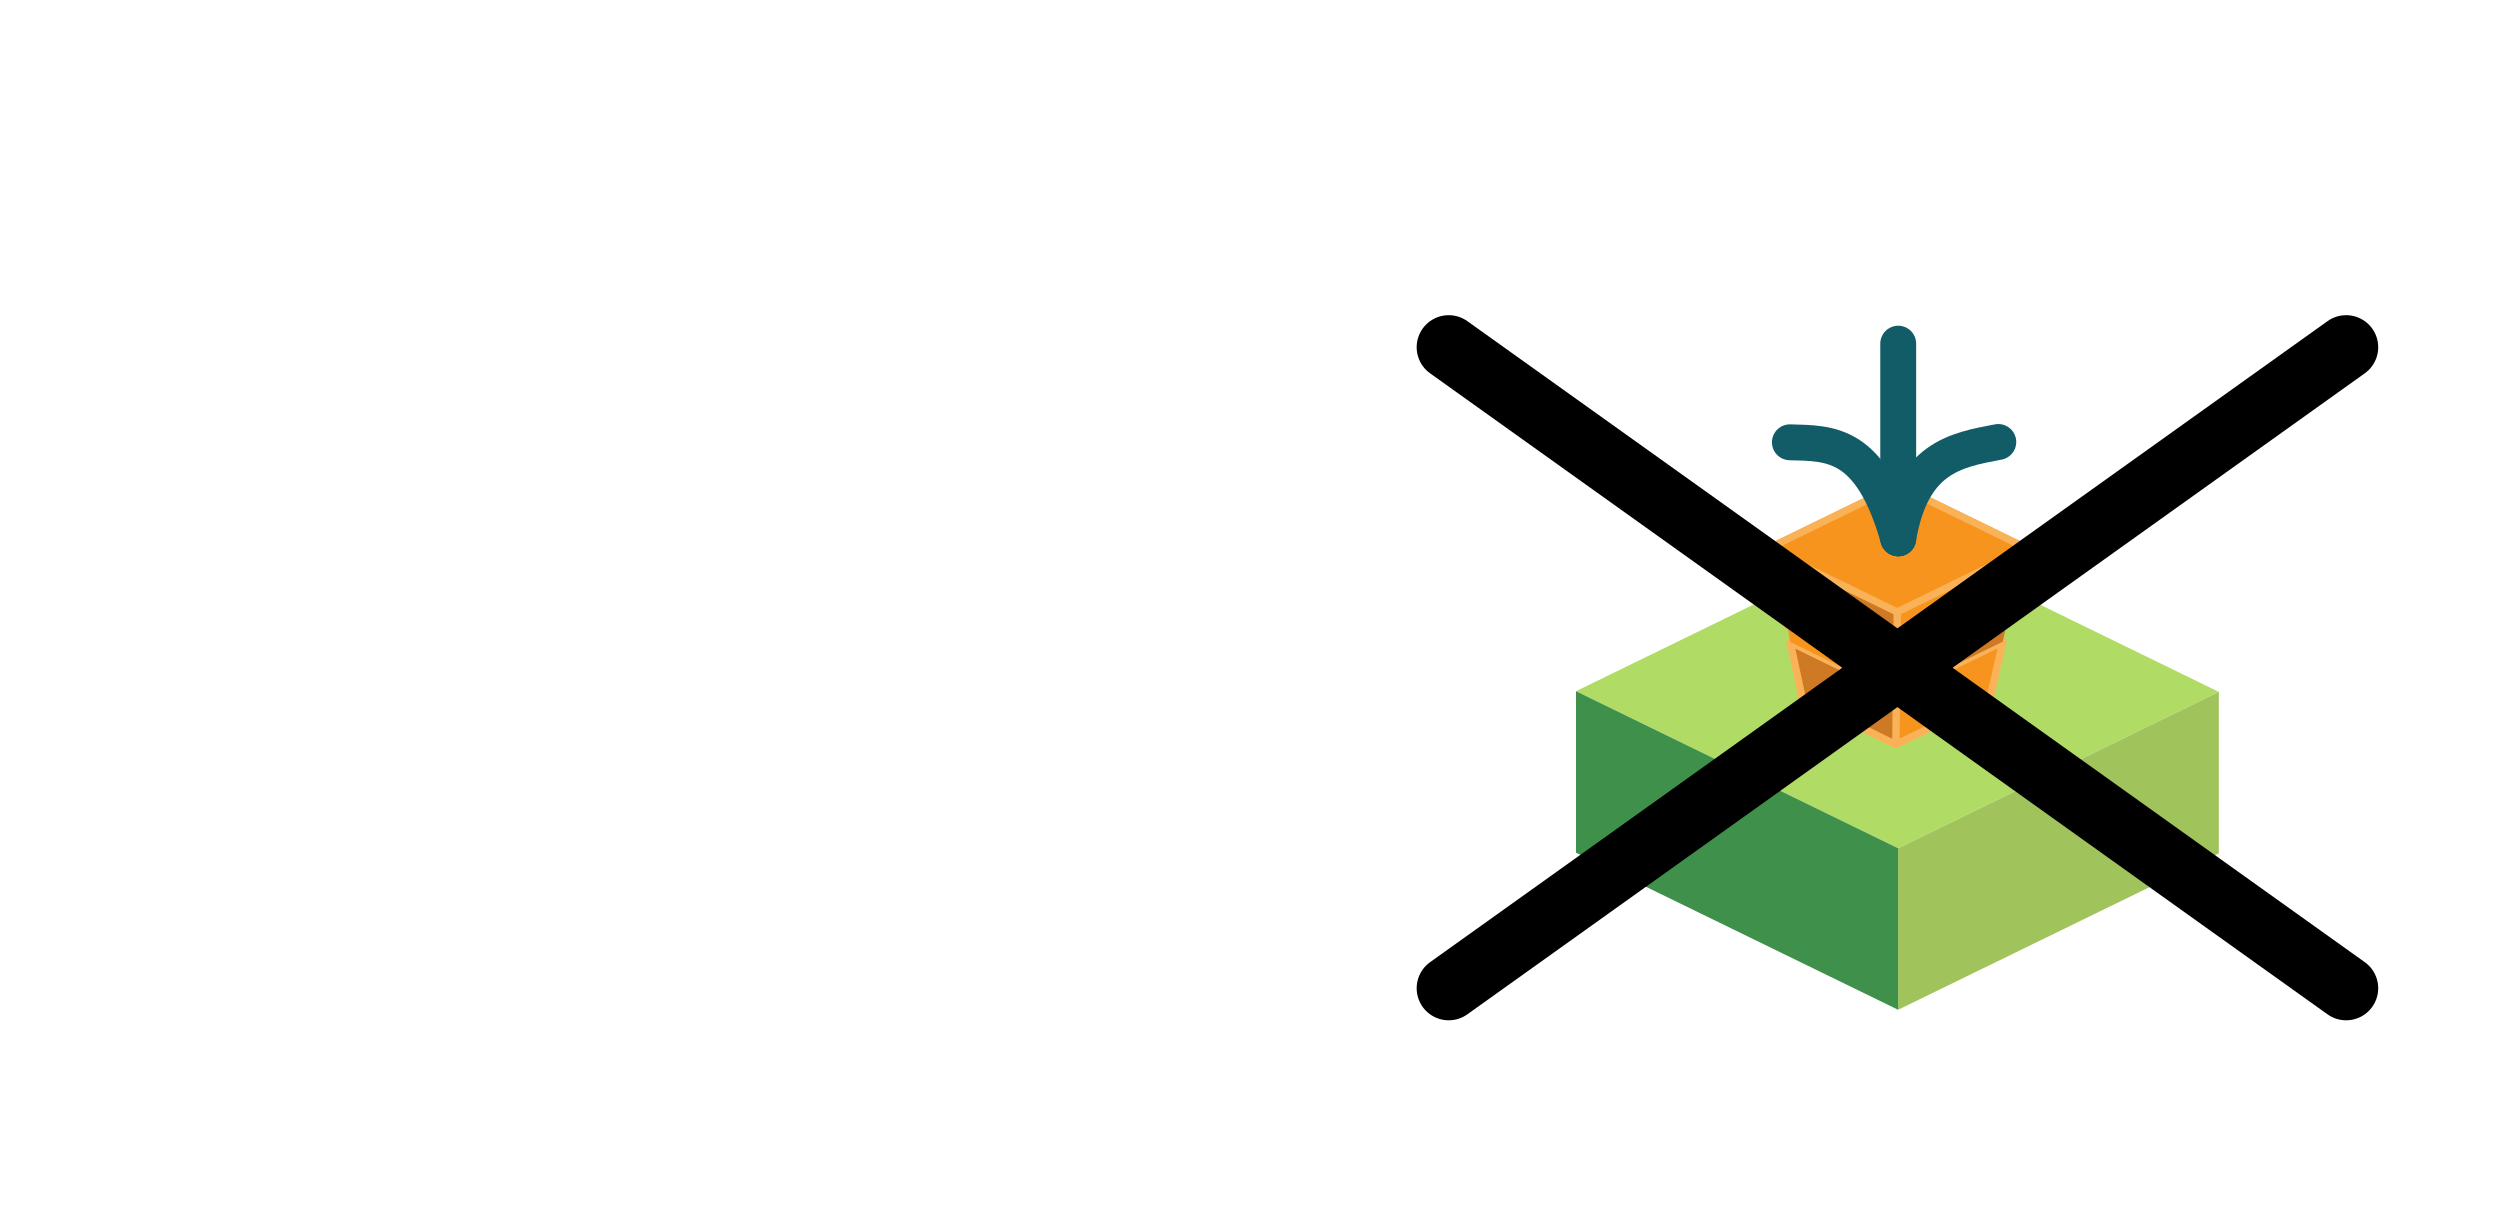
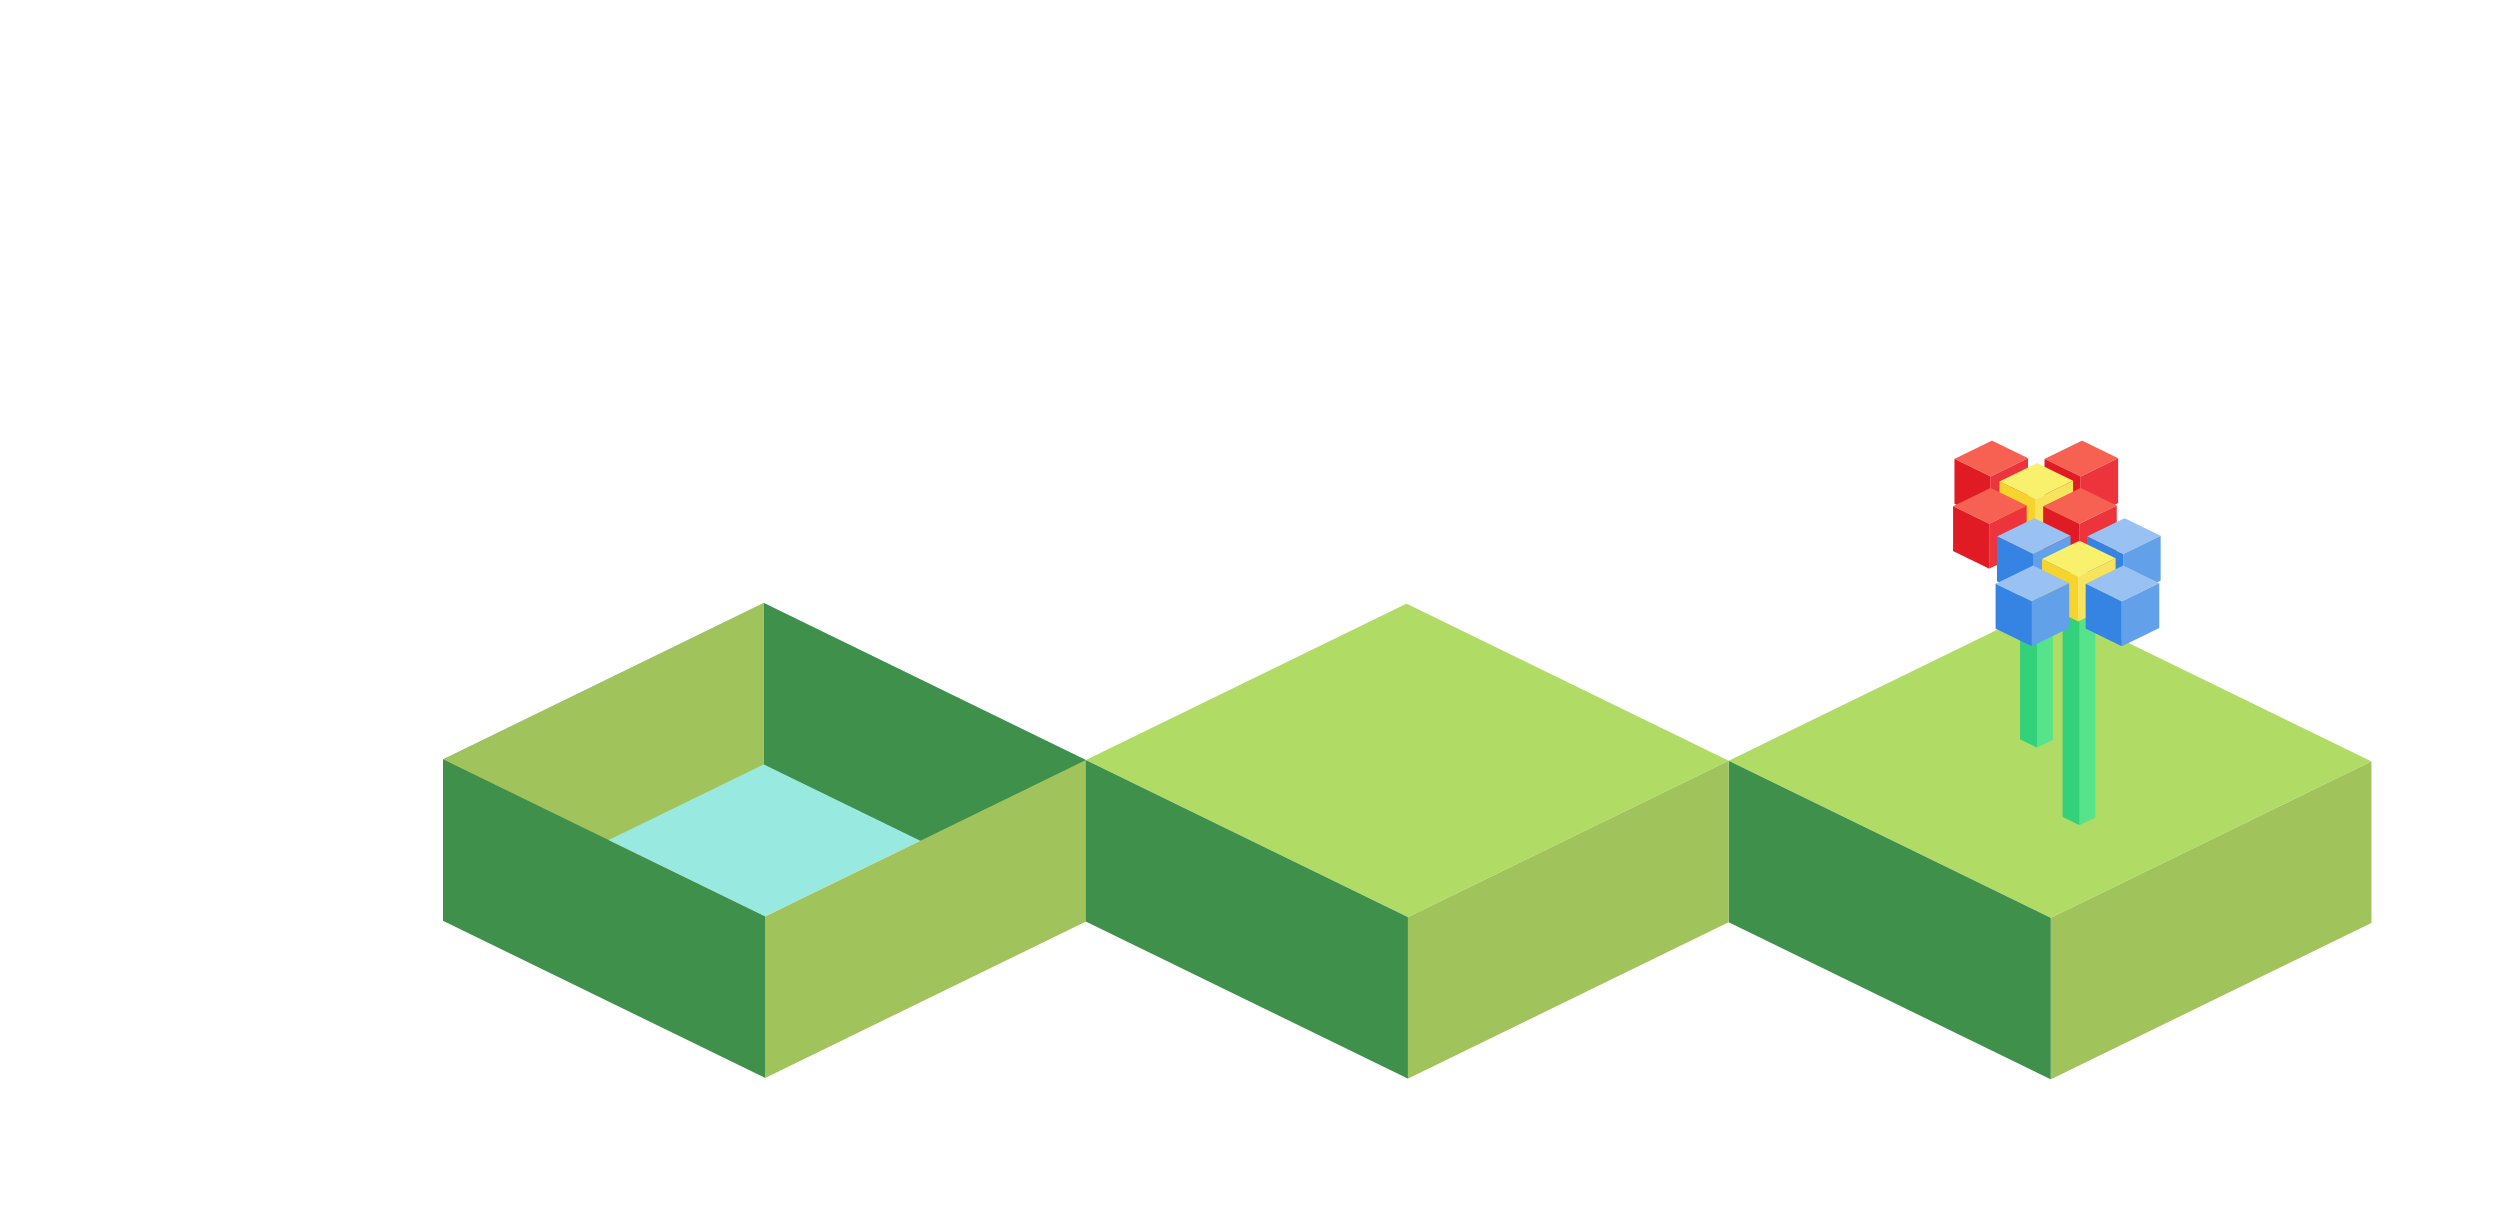
<svg xmlns="http://www.w3.org/2000/svg" width="51.594mm" height="25.135mm" viewBox="0 0 51.594 25.135" version="1.1" id="svg8">
  <defs id="defs2">
    </defs>
  <g id="layer1" transform="translate(169.9948,413.4115)">
-     <g id="g995" transform="translate(1.455192,0.5855601)">
-       <g id="g1190" transform="translate(-215.0516,-256.5699)">
-         <g id="g1715-9-7" transform="translate(-72.0027,-226.1539)">
-           <path d="m 148.129,82.991 6.648,3.242 6.618,-3.228 -6.648,-3.242 z" style="fill:#b0dc66;fill-opacity:1;fill-rule:evenodd;stroke:none;stroke-width:1;stroke-linecap:round;stroke-linejoin:round" id="path1698-2-4" />
-           <path d="m 154.777,86.233 v 3.333 l 6.618,-3.228 v -3.333 z" style="fill:#a1c35b;fill-opacity:1;fill-rule:evenodd;stroke:none;stroke-width:1;stroke-linecap:round;stroke-linejoin:round" id="path1700-0-4" />
-           <path d="m 148.129,82.991 6.648,3.242 v 3.333 l -6.648,-3.242 z" style="fill:#3e904b;fill-opacity:1;fill-rule:evenodd;stroke:none;stroke-width:1;stroke-linecap:round;stroke-linejoin:round" id="path1702-2-3" />
-         </g>
-         <g id="g3356-0" transform="matrix(0.2180111,0,0,0.2180111,81.16254,-128.7861)">
-           <path d="m -1.661,-65.213 8.898,-4.34 0.038,-5.961 -10.089,4.921 z" style="fill:#3e9150;fill-opacity:1;fill-rule:evenodd;stroke:#fab259;stroke-width:0.676;stroke-linecap:round;stroke-linejoin:round;stroke-miterlimit:4;stroke-dasharray:none;stroke-opacity:1" id="path3212-7" />
-           <path d="m 7.237,-69.553 0.038,-5.961 10.018,4.886 -1.22,5.385 z" style="fill:#b0dc66;fill-opacity:1;fill-rule:evenodd;stroke:#fab259;stroke-width:0.676;stroke-linecap:round;stroke-linejoin:round;stroke-miterlimit:4;stroke-dasharray:none;stroke-opacity:1" id="path3214-8" />
-           <path d="m -1.661,-65.213 8.898,-4.34 8.836,4.31 -8.898,4.34 z" style="fill:#dadf55;fill-opacity:1;fill-rule:evenodd;stroke:#fab259;stroke-width:0.676;stroke-linecap:round;stroke-linejoin:round;stroke-miterlimit:4;stroke-dasharray:none;stroke-opacity:1" id="path3216-6" />
-           <path d="m 7.175,-60.904 8.898,-4.34 1.22,-5.385 -10.089,4.921 z" style="fill:#f7941d;fill-opacity:1;fill-rule:evenodd;stroke:#fab259;stroke-width:0.676;stroke-linecap:round;stroke-linejoin:round;stroke-miterlimit:4;stroke-dasharray:none;stroke-opacity:1" id="path3218-8" />
-           <path d="m -1.661,-65.213 -1.153,-5.38 10.018,4.886 -0.03,4.804 z" style="fill:#ce7923;fill-opacity:1;fill-rule:evenodd;stroke:#fab259;stroke-width:0.676;stroke-linecap:round;stroke-linejoin:round;stroke-miterlimit:4;stroke-dasharray:none;stroke-opacity:1" id="path3220-8" />
-           <path d="m -2.813,-70.594 10.089,-4.921 10.018,4.886 -10.089,4.921 z" style="fill:#f7941d;fill-opacity:1;fill-rule:evenodd;stroke:#fab259;stroke-width:0.676;stroke-linecap:round;stroke-linejoin:round;stroke-miterlimit:4;stroke-dasharray:none;stroke-opacity:1" id="path3222-4" />
-           <path style="fill:#ce7923;fill-opacity:1;stroke:none;stroke-width:0.034px;stroke-linecap:butt;stroke-linejoin:miter;stroke-opacity:1" d="m 7.256,-67.169 -0.051,1.461 10.089,-4.921 0.371,-1.617 z" id="path8199-2-3" />
-           <path style="fill:#f7941d;fill-opacity:1;stroke:none;stroke-width:0.034px;stroke-linecap:butt;stroke-linejoin:miter;stroke-opacity:1" d="m 7.205,-65.708 0.051,-1.461 -10.362,-5.054 0.293,1.629 10.018,4.886" id="path8201-6-1" />
-           <path d="m -3.106,-72.223 10.409,-5.077 0.052,-8.131 -12.308,6.003 z" style="fill:#3e9150;fill-opacity:1;fill-rule:evenodd;stroke:#fab259;stroke-width:0.676;stroke-linecap:round;stroke-linejoin:round;stroke-miterlimit:4;stroke-dasharray:none;stroke-opacity:1" id="path3232-4" />
-           <path d="m 7.303,-77.299 0.052,-8.131 12.253,5.976 -1.943,7.208 z" style="fill:#b0dc66;fill-opacity:1;fill-rule:evenodd;stroke:#fab259;stroke-width:0.676;stroke-linecap:round;stroke-linejoin:round;stroke-miterlimit:4;stroke-dasharray:none;stroke-opacity:1" id="path3234-9" />
-           <path d="m -3.106,-72.223 10.409,-5.077 10.362,5.054 -10.409,5.077 z" style="fill:#dadf55;fill-opacity:1;fill-rule:evenodd;stroke:#fab259;stroke-width:0.676;stroke-linecap:round;stroke-linejoin:round;stroke-miterlimit:4;stroke-dasharray:none;stroke-opacity:1" id="path3236-2" />
-           <path d="m 7.256,-67.169 10.409,-5.077 1.943,-7.208 -12.308,6.003 z" style="fill:#f7941d;fill-opacity:1;fill-rule:evenodd;stroke:#fab259;stroke-width:0.676;stroke-linecap:round;stroke-linejoin:round;stroke-miterlimit:4;stroke-dasharray:none;stroke-opacity:1" id="path3238-0" />
-           <path d="m -3.106,-72.223 -1.848,-7.204 12.253,5.976 -0.043,6.282 z" style="fill:#ce7923;fill-opacity:1;fill-rule:evenodd;stroke:#fab259;stroke-width:0.676;stroke-linecap:round;stroke-linejoin:round;stroke-miterlimit:4;stroke-dasharray:none;stroke-opacity:1" id="path3240-6" />
-           <path d="m -4.954,-79.427 12.308,-6.003 12.253,5.976 -12.308,6.003 z" style="fill:#f7941d;fill-opacity:1;fill-rule:evenodd;stroke:#fab259;stroke-width:0.676;stroke-linecap:round;stroke-linejoin:round;stroke-miterlimit:4;stroke-dasharray:none;stroke-opacity:1" id="path3242-8" />
-           <path style="fill:none;stroke:#125c68;stroke-width:3.397;stroke-linecap:round;stroke-linejoin:round;stroke-miterlimit:4;stroke-dasharray:none;stroke-opacity:1" d="M 7.402,-98.843 V -80.414" id="path8697-1-9" />
-           <path style="fill:none;stroke:#125c68;stroke-width:3.397;stroke-linecap:round;stroke-linejoin:round;stroke-miterlimit:4;stroke-dasharray:none;stroke-opacity:1" d="m 16.876,-89.535 c -4.076,0.767 -8.17,1.49 -9.474,9.121" id="path8699-8-2" />
-           <path style="fill:none;stroke:#125c68;stroke-width:3.397;stroke-linecap:round;stroke-linejoin:round;stroke-miterlimit:4;stroke-dasharray:none;stroke-opacity:1" d="m -2.853,-89.506 c 3.793,0.11 7.628,-0.111 10.255,9.092" id="path8701-7-6" />
+     <g id="g1142" transform="translate(4.605202,4.729508)">
+       <g id="g1116" transform="translate(-3.15)">
+         <g id="g1045" transform="translate(-23.29354,0.321949)">
+           <g id="g1715-9" transform="translate(-260.6108,-485.754)">
+             <path d="m 148.129,82.991 6.648,3.242 6.618,-3.228 -6.648,-3.242 z" style="fill:#b0dc66;fill-opacity:1;fill-rule:evenodd;stroke:none;stroke-width:1;stroke-linecap:round;stroke-linejoin:round" id="path1698-2" />
+             <path d="m 154.777,86.233 v 3.333 l 6.618,-3.228 v -3.333 z" style="fill:#a1c35b;fill-opacity:1;fill-rule:evenodd;stroke:none;stroke-width:1;stroke-linecap:round;stroke-linejoin:round" id="path1700-0" />
+             <path d="m 148.129,82.991 6.648,3.242 v 3.333 l -6.648,-3.242 z" style="fill:#3e904b;fill-opacity:1;fill-rule:evenodd;stroke:none;stroke-width:1;stroke-linecap:round;stroke-linejoin:round" id="path1702-2" />
+           </g>
+           <g id="g1225" transform="matrix(0.4063459,0,0,0.4063459,-172.2665,-414.4348)">
+             <g id="g1680" transform="matrix(0.216143,0,0,0.216143,133.3366,-9.838741)">
+               <g id="g1659" transform="translate(-14.55208,-6.61458)">
+                 <path d="m 150.812,133.615 v 48.335 l 3.727,-1.818 v -48.335 z" style="fill:#57e389;fill-opacity:1;fill-rule:evenodd;stroke:none;stroke-width:0.23;stroke-linecap:round;stroke-linejoin:round" id="path1645" />
+                 <path d="m 146.844,131.679 3.969,1.936 v 48.335 l -3.969,-1.936 z" style="fill:#33d17a;fill-opacity:1;fill-rule:evenodd;stroke:none;stroke-width:0.23;stroke-linecap:round;stroke-linejoin:round" id="path1647" />
+               </g>
+               <g id="g1588" transform="translate(1.001101,0.4961677)">
+                 <path id="path1176-5-0-7-3-9-68-5" style="font-variation-settings:normal;vector-effect:none;fill:#f66151;fill-opacity:1;fill-rule:evenodd;stroke:none;stroke-width:0.23;stroke-linecap:butt;stroke-linejoin:round;stroke-miterlimit:4;stroke-dasharray:none;stroke-dashoffset:0;stroke-opacity:1;stop-color:#000000" points="111.125,50.271 119.932,45.976 111.447,41.837 102.64,46.132 " transform="translate(13.22917,60.85417)" d="m 102.64,46.132 8.485,4.138 8.807,-4.295 -8.485,-4.138 z" />
+                 <path id="path1180-6-3-5-3-0-8-0" style="font-variation-settings:normal;vector-effect:none;fill:#ed333b;fill-opacity:1;fill-rule:evenodd;stroke:none;stroke-width:0.23;stroke-linecap:butt;stroke-linejoin:round;stroke-miterlimit:4;stroke-dasharray:none;stroke-dashoffset:0;stroke-opacity:1;stop-color:#000000" points="111.125,60.814 119.932,56.518 119.932,45.976 111.125,50.271 " transform="translate(13.22917,60.85417)" d="m 111.125,50.271 v 10.543 l 8.807,-4.295 v -10.543 z" />
+                 <path id="path1178-2-7-7-3-4-4-4" style="font-variation-settings:normal;vector-effect:none;fill:#e01b24;fill-opacity:1;fill-rule:evenodd;stroke:none;stroke-width:0.23;stroke-linecap:butt;stroke-linejoin:round;stroke-miterlimit:4;stroke-dasharray:none;stroke-dashoffset:0;stroke-opacity:1;stop-color:#000000" points="111.125,50.271 111.125,60.814 102.64,56.675 102.64,46.132 " transform="translate(13.22917,60.85417)" d="m 102.64,46.132 8.485,4.138 v 10.543 l -8.485,-4.138 z" />
+                 <path id="path1176-5-0-7-3-9-9-8" style="fill:#f66151;fill-opacity:1;fill-rule:evenodd;stroke:none;stroke-width:0.23;stroke-linecap:round;stroke-linejoin:round;stop-color:#000000" points="132.292,50.271 141.098,45.976 132.613,41.837 123.807,46.132 " transform="translate(13.22917,60.85417)" d="m 123.807,46.132 8.485,4.138 8.807,-4.295 -8.485,-4.138 z" />
+                 <path id="path1180-6-3-5-3-0-3-7" style="fill:#ed333b;fill-opacity:1;fill-rule:evenodd;stroke:none;stroke-width:0.23;stroke-linecap:round;stroke-linejoin:round;stop-color:#000000" points="132.292,60.814 141.098,56.518 141.098,45.976 132.292,50.271 " transform="translate(13.22917,60.85417)" d="m 132.292,50.271 v 10.543 l 8.807,-4.295 v -10.543 z" />
+                 <path id="path1178-2-7-7-3-4-6-1" style="fill:#e01b24;fill-opacity:1;fill-rule:evenodd;stroke:none;stroke-width:0.23;stroke-linecap:round;stroke-linejoin:round;stop-color:#000000" d="m 137.036,106.987 8.485,4.138 v 10.543 l -8.485,-4.138 z" />
+                 <path id="path1176-5-0-7-3-9-7-7" style="fill:#f9f06b;fill-opacity:1;fill-rule:evenodd;stroke:none;stroke-width:0.23;stroke-linecap:round;stroke-linejoin:round;stop-color:#000000" points="121.708,55.562 130.515,51.267 122.03,47.129 113.223,51.424 " transform="translate(13.22917,60.85417)" d="m 113.223,51.424 8.485,4.138 8.807,-4.295 -8.485,-4.138 z" />
+                 <path id="path1180-6-3-5-3-0-9-2" style="fill:#f8e45c;fill-opacity:1;fill-rule:evenodd;stroke:none;stroke-width:0.23;stroke-linecap:round;stroke-linejoin:round;stop-color:#000000" points="121.708,66.105 130.515,61.81 130.515,51.267 121.708,55.562 " transform="translate(13.22917,60.85417)" d="m 121.708,55.562 v 10.543 l 8.807,-4.295 v -10.543 z" />
+                 <path id="path1178-2-7-7-3-4-2-7" style="fill:#f6d32d;fill-opacity:1;fill-rule:evenodd;stroke:none;stroke-width:0.23;stroke-linecap:round;stroke-linejoin:round;stop-color:#000000" points="121.708,55.562 121.708,66.105 113.223,61.967 113.223,51.424 " transform="translate(13.22917,60.85417)" d="m 113.223,51.424 8.485,4.138 v 10.543 l -8.485,-4.138 z" />
+                 <path id="path1176-5-0-7-3-9-5-2" style="font-variation-settings:normal;vector-effect:none;fill:#f66151;fill-opacity:1;fill-rule:evenodd;stroke:none;stroke-width:0.23;stroke-linecap:butt;stroke-linejoin:round;stroke-miterlimit:4;stroke-dasharray:none;stroke-dashoffset:0;stroke-opacity:1;stop-color:#000000" points="131.97,61.391 140.777,57.095 132.292,52.957 123.485,57.252 " transform="translate(13.22917,60.85417)" d="m 123.485,57.252 8.485,4.138 8.807,-4.295 -8.485,-4.138 z" />
+                 <path id="path1180-6-3-5-3-0-0-2" style="font-variation-settings:normal;vector-effect:none;fill:#ed333b;fill-opacity:1;fill-rule:evenodd;stroke:none;stroke-width:0.23;stroke-linecap:butt;stroke-linejoin:round;stroke-miterlimit:4;stroke-dasharray:none;stroke-dashoffset:0;stroke-opacity:1;stop-color:#000000" points="131.97,71.934 140.777,67.638 140.777,57.095 131.97,61.391 " transform="translate(13.22917,60.85417)" d="m 131.97,61.391 v 10.543 l 8.807,-4.295 v -10.543 z" />
+                 <path id="path1178-2-7-7-3-4-3-6" style="font-variation-settings:normal;vector-effect:none;fill:#e01b24;fill-opacity:1;fill-rule:evenodd;stroke:none;stroke-width:0.23;stroke-linecap:butt;stroke-linejoin:round;stroke-miterlimit:4;stroke-dasharray:none;stroke-dashoffset:0;stroke-opacity:1;stop-color:#000000" points="131.97,61.391 131.97,71.934 123.485,67.795 123.485,57.252 " transform="translate(13.22917,60.85417)" d="m 123.485,57.252 8.485,4.138 v 10.543 l -8.485,-4.138 z" />
+                 <path id="path1176-5-0-7-3-9-6-1" style="font-variation-settings:normal;vector-effect:none;fill:#f66151;fill-opacity:1;fill-rule:evenodd;stroke:none;stroke-width:0.23;stroke-linecap:butt;stroke-linejoin:round;stroke-miterlimit:4;stroke-dasharray:none;stroke-dashoffset:0;stroke-opacity:1;stop-color:#000000" points="110.803,61.391 119.61,57.095 111.125,52.957 102.318,57.252 " transform="translate(13.22917,60.85417)" d="m 102.318,57.252 8.485,4.138 8.807,-4.295 -8.485,-4.138 z" />
+                 <path id="path1180-6-3-5-3-0-5-0" style="font-variation-settings:normal;vector-effect:none;fill:#ed333b;fill-opacity:1;fill-rule:evenodd;stroke:none;stroke-width:0.23;stroke-linecap:butt;stroke-linejoin:round;stroke-miterlimit:4;stroke-dasharray:none;stroke-dashoffset:0;stroke-opacity:1;stop-color:#000000" points="110.803,71.934 119.61,67.638 119.61,57.095 110.803,61.391 " transform="translate(13.22917,60.85417)" d="m 110.803,61.391 v 10.543 l 8.807,-4.295 v -10.543 z" />
+                 <path id="path1178-2-7-7-3-4-69-6" style="font-variation-settings:normal;vector-effect:none;fill:#e01b24;fill-opacity:1;fill-rule:evenodd;stroke:none;stroke-width:0.23;stroke-linecap:butt;stroke-linejoin:round;stroke-miterlimit:4;stroke-dasharray:none;stroke-dashoffset:0;stroke-opacity:1;stop-color:#000000" points="110.803,61.391 110.803,71.934 102.318,67.795 102.318,57.252 " transform="translate(13.22917,60.85417)" d="m 102.318,57.252 8.485,4.138 v 10.543 l -8.485,-4.138 z" />
+               </g>
+             </g>
+             <g id="g1680-3-1" transform="matrix(0.216143,0,0,0.216143,135.4956,-5.899092)">
+               <g id="g1659-6-8" transform="translate(-14.55208,-6.61458)">
+                 <path d="m 150.812,133.615 v 48.335 l 3.727,-1.818 v -48.335 z" style="fill:#57e389;fill-opacity:1;fill-rule:evenodd;stroke:none;stroke-width:0.23;stroke-linecap:round;stroke-linejoin:round" id="path1645-7-7" />
+                 <path d="m 146.844,131.679 3.969,1.936 v 48.335 l -3.969,-1.936 z" style="fill:#33d17a;fill-opacity:1;fill-rule:evenodd;stroke:none;stroke-width:0.23;stroke-linecap:round;stroke-linejoin:round" id="path1647-5-9" />
+               </g>
+               <g id="g1588-3-2" transform="translate(1.001101,0.4961677)">
+                 <path id="path1176-5-0-7-3-9-68-5-5-0" style="font-variation-settings:normal;vector-effect:none;fill:#99c1f1;fill-opacity:1;fill-rule:evenodd;stroke:none;stroke-width:0.23;stroke-linecap:butt;stroke-linejoin:round;stroke-miterlimit:4;stroke-dasharray:none;stroke-dashoffset:0;stroke-opacity:1;stop-color:#000000" points="119.932,45.976 111.447,41.837 102.64,46.132 111.125,50.271 " transform="translate(13.22917,60.85417)" d="m 111.125,50.271 8.807,-4.295 -8.485,-4.138 -8.807,4.295 z" />
+                 <path id="path1180-6-3-5-3-0-8-0-6-2" style="font-variation-settings:normal;vector-effect:none;fill:#62a0ea;fill-opacity:1;fill-rule:evenodd;stroke:none;stroke-width:0.23;stroke-linecap:butt;stroke-linejoin:round;stroke-miterlimit:4;stroke-dasharray:none;stroke-dashoffset:0;stroke-opacity:1;stop-color:#000000" points="119.932,56.518 119.932,45.976 111.125,50.271 111.125,60.814 " transform="translate(13.22917,60.85417)" d="m 111.125,60.814 8.807,-4.295 v -10.543 l -8.807,4.295 z" />
+                 <path id="path1178-2-7-7-3-4-4-4-2-3" style="font-variation-settings:normal;vector-effect:none;fill:#3584e4;fill-opacity:1;fill-rule:evenodd;stroke:none;stroke-width:0.23;stroke-linecap:butt;stroke-linejoin:round;stroke-miterlimit:4;stroke-dasharray:none;stroke-dashoffset:0;stroke-opacity:1;stop-color:#000000" points="111.125,60.814 102.64,56.675 102.64,46.132 111.125,50.271 " transform="translate(13.22917,60.85417)" d="m 111.125,50.271 v 10.543 l -8.485,-4.138 V 46.132 Z" />
+                 <path id="path1176-5-0-7-3-9-9-8-9-7" style="fill:#99c1f1;fill-opacity:1;fill-rule:evenodd;stroke:none;stroke-width:0.23;stroke-linecap:round;stroke-linejoin:round;stop-color:#000000" points="141.098,45.976 132.613,41.837 123.807,46.132 132.292,50.271 " transform="translate(13.22917,60.85417)" d="m 132.292,50.271 8.807,-4.295 -8.485,-4.138 -8.807,4.295 z" />
+                 <path id="path1180-6-3-5-3-0-3-7-1-5" style="fill:#62a0ea;fill-opacity:1;fill-rule:evenodd;stroke:none;stroke-width:0.23;stroke-linecap:round;stroke-linejoin:round;stop-color:#000000" points="141.098,56.518 141.098,45.976 132.292,50.271 132.292,60.814 " transform="translate(13.22917,60.85417)" d="m 132.292,60.814 8.807,-4.295 v -10.543 l -8.807,4.295 z" />
+                 <path id="path1178-2-7-7-3-4-6-1-2-9" style="fill:#3584e4;fill-opacity:1;fill-rule:evenodd;stroke:none;stroke-width:0.23;stroke-linecap:round;stroke-linejoin:round;stop-color:#000000" d="m 137.036,106.987 8.485,4.138 v 10.543 l -8.485,-4.138 z" />
+                 <path id="path1176-5-0-7-3-9-7-7-7-2" style="fill:#f9f06b;fill-opacity:1;fill-rule:evenodd;stroke:none;stroke-width:0.23;stroke-linecap:round;stroke-linejoin:round;stop-color:#000000" points="130.515,51.267 122.03,47.129 113.223,51.424 121.708,55.562 " transform="translate(13.22917,60.85417)" d="m 121.708,55.562 8.807,-4.295 -8.485,-4.138 -8.807,4.295 z" />
+                 <path id="path1180-6-3-5-3-0-9-2-0-2" style="fill:#f8e45c;fill-opacity:1;fill-rule:evenodd;stroke:none;stroke-width:0.23;stroke-linecap:round;stroke-linejoin:round;stop-color:#000000" points="130.515,61.81 130.515,51.267 121.708,55.562 121.708,66.105 " transform="translate(13.22917,60.85417)" d="m 121.708,66.105 8.807,-4.295 v -10.543 l -8.807,4.295 z" />
+                 <path id="path1178-2-7-7-3-4-2-7-9-8" style="fill:#f6d32d;fill-opacity:1;fill-rule:evenodd;stroke:none;stroke-width:0.23;stroke-linecap:round;stroke-linejoin:round;stop-color:#000000" points="121.708,66.105 113.223,61.967 113.223,51.424 121.708,55.562 " transform="translate(13.22917,60.85417)" d="m 121.708,55.562 v 10.543 l -8.485,-4.138 V 51.424 Z" />
+                 <path id="path1176-5-0-7-3-9-5-2-3-9" style="font-variation-settings:normal;vector-effect:none;fill:#99c1f1;fill-opacity:1;fill-rule:evenodd;stroke:none;stroke-width:0.23;stroke-linecap:butt;stroke-linejoin:round;stroke-miterlimit:4;stroke-dasharray:none;stroke-dashoffset:0;stroke-opacity:1;stop-color:#000000" points="140.777,57.095 132.292,52.957 123.485,57.252 131.97,61.391 " transform="translate(13.22917,60.85417)" d="m 131.97,61.391 8.807,-4.295 -8.485,-4.138 -8.807,4.295 z" />
+                 <path id="path1180-6-3-5-3-0-0-2-6-7" style="font-variation-settings:normal;vector-effect:none;fill:#62a0ea;fill-opacity:1;fill-rule:evenodd;stroke:none;stroke-width:0.23;stroke-linecap:butt;stroke-linejoin:round;stroke-miterlimit:4;stroke-dasharray:none;stroke-dashoffset:0;stroke-opacity:1;stop-color:#000000" points="140.777,67.638 140.777,57.095 131.97,61.391 131.97,71.934 " transform="translate(13.22917,60.85417)" d="m 131.97,71.934 8.807,-4.295 v -10.543 l -8.807,4.295 z" />
+                 <path id="path1178-2-7-7-3-4-3-6-0-3" style="font-variation-settings:normal;vector-effect:none;fill:#3584e4;fill-opacity:1;fill-rule:evenodd;stroke:none;stroke-width:0.23;stroke-linecap:butt;stroke-linejoin:round;stroke-miterlimit:4;stroke-dasharray:none;stroke-dashoffset:0;stroke-opacity:1;stop-color:#000000" points="131.97,71.934 123.485,67.795 123.485,57.252 131.97,61.391 " transform="translate(13.22917,60.85417)" d="m 131.97,61.391 v 10.543 l -8.485,-4.138 v -10.543 z" />
+                 <path id="path1176-5-0-7-3-9-6-1-6-6" style="font-variation-settings:normal;vector-effect:none;fill:#99c1f1;fill-opacity:1;fill-rule:evenodd;stroke:none;stroke-width:0.23;stroke-linecap:butt;stroke-linejoin:round;stroke-miterlimit:4;stroke-dasharray:none;stroke-dashoffset:0;stroke-opacity:1;stop-color:#000000" points="119.61,57.095 111.125,52.957 102.318,57.252 110.803,61.391 " transform="translate(13.22917,60.85417)" d="m 110.803,61.391 8.807,-4.295 -8.485,-4.138 -8.807,4.295 z" />
+                 <path id="path1180-6-3-5-3-0-5-0-2-1" style="font-variation-settings:normal;vector-effect:none;fill:#62a0ea;fill-opacity:1;fill-rule:evenodd;stroke:none;stroke-width:0.23;stroke-linecap:butt;stroke-linejoin:round;stroke-miterlimit:4;stroke-dasharray:none;stroke-dashoffset:0;stroke-opacity:1;stop-color:#000000" points="119.61,67.638 119.61,57.095 110.803,61.391 110.803,71.934 " transform="translate(13.22917,60.85417)" d="m 110.803,71.934 8.807,-4.295 v -10.543 l -8.807,4.295 z" />
+                 <path id="path1178-2-7-7-3-4-69-6-6-2" style="font-variation-settings:normal;vector-effect:none;fill:#3584e4;fill-opacity:1;fill-rule:evenodd;stroke:none;stroke-width:0.23;stroke-linecap:butt;stroke-linejoin:round;stroke-miterlimit:4;stroke-dasharray:none;stroke-dashoffset:0;stroke-opacity:1;stop-color:#000000" points="110.803,71.934 102.318,67.795 102.318,57.252 110.803,61.391 " transform="translate(13.22917,60.85417)" d="m 110.803,61.391 v 10.543 l -8.485,-4.138 v -10.543 z" />
+               </g>
+             </g>
+           </g>
        </g>
      </g>
-       <path id="path1290" style="font-variation-settings:normal;vector-effect:none;fill:#57e389;fill-opacity:1;stroke:#000000;stroke-width:1.323;stroke-linecap:round;stroke-linejoin:round;stroke-miterlimit:4;stroke-dasharray:none;stroke-dashoffset:0;stroke-opacity:1;stop-color:#000000" d="m -123.031,-393.602 -18.521,-13.229 m 18.521,0 -18.521,13.229" />
+     </g>
+     <g id="g1715-9-7" transform="translate(-295.7155,-480.717)">
+       <path d="m 148.129,82.991 6.648,3.242 6.618,-3.228 -6.648,-3.242 z" style="fill:#b0dc66;fill-opacity:1;fill-rule:evenodd;stroke:none;stroke-width:1;stroke-linecap:round;stroke-linejoin:round" id="path1698-2-4" />
+       <path d="m 154.777,86.233 v 3.333 l 6.618,-3.228 v -3.333 z" style="fill:#a1c35b;fill-opacity:1;fill-rule:evenodd;stroke:none;stroke-width:1;stroke-linecap:round;stroke-linejoin:round" id="path1700-0-4" />
+       <path d="m 148.129,82.991 6.648,3.242 v 3.333 l -6.648,-3.242 z" style="fill:#3e904b;fill-opacity:1;fill-rule:evenodd;stroke:none;stroke-width:1;stroke-linecap:round;stroke-linejoin:round" id="path1702-2-3" />
+     </g>
+     <text xml:space="preserve" style="font-size:10.583px;line-height:1.25;font-family:sans-serif;text-align:center;word-spacing:0px;text-anchor:middle;fill:#000000;stroke-width:0.265" x="-164.812" y="-393.194" id="text839-6-7-6">
+       <tspan id="tspan837-7-0-7" x="-164.812" y="-393.194" style="font-style:normal;font-variant:normal;font-weight:bold;font-stretch:normal;font-family:sans-serif;-inkscape-font-specification:'sans-serif Bold';text-align:center;text-anchor:middle;fill:#000000;stroke-width:0.265">:</tspan>
+     </text>
+     <g id="g3">
+       <path d="m -160.852,-397.741 6.648,3.242 6.618,-3.228 -6.648,-3.242 z" style="fill:#98eae0;fill-opacity:1;fill-rule:evenodd;stroke:none;stroke-width:1;stroke-linecap:round;stroke-linejoin:round" id="path1698-5" />
+       <path d="m -154.234,-400.969 6.648,3.242 v 3.333 l -6.648,-3.242 z" style="fill:#3e904b;fill-opacity:1;fill-rule:evenodd;stroke:none;stroke-width:1;stroke-linecap:round;stroke-linejoin:round" id="path3" />
+       <path d="m -154.204,-394.498 v 3.333 l 6.618,-3.228 v -3.333 z" style="fill:#a1c35b;fill-opacity:1;fill-rule:evenodd;stroke:none;stroke-width:1;stroke-linecap:round;stroke-linejoin:round" id="path1700-3" />
+       <path d="m -160.852,-397.741 v 3.333 l 6.618,-3.228 v -3.333 z" style="fill:#a1c35b;fill-opacity:1;fill-rule:evenodd;stroke:none;stroke-width:1;stroke-linecap:round;stroke-linejoin:round" id="path2" />
+       <path d="m -160.852,-397.741 6.648,3.242 v 3.333 l -6.648,-3.242 z" style="fill:#3e904b;fill-opacity:1;fill-rule:evenodd;stroke:none;stroke-width:1;stroke-linecap:round;stroke-linejoin:round" id="path1702-5" />
    </g>
  </g>
</svg>
